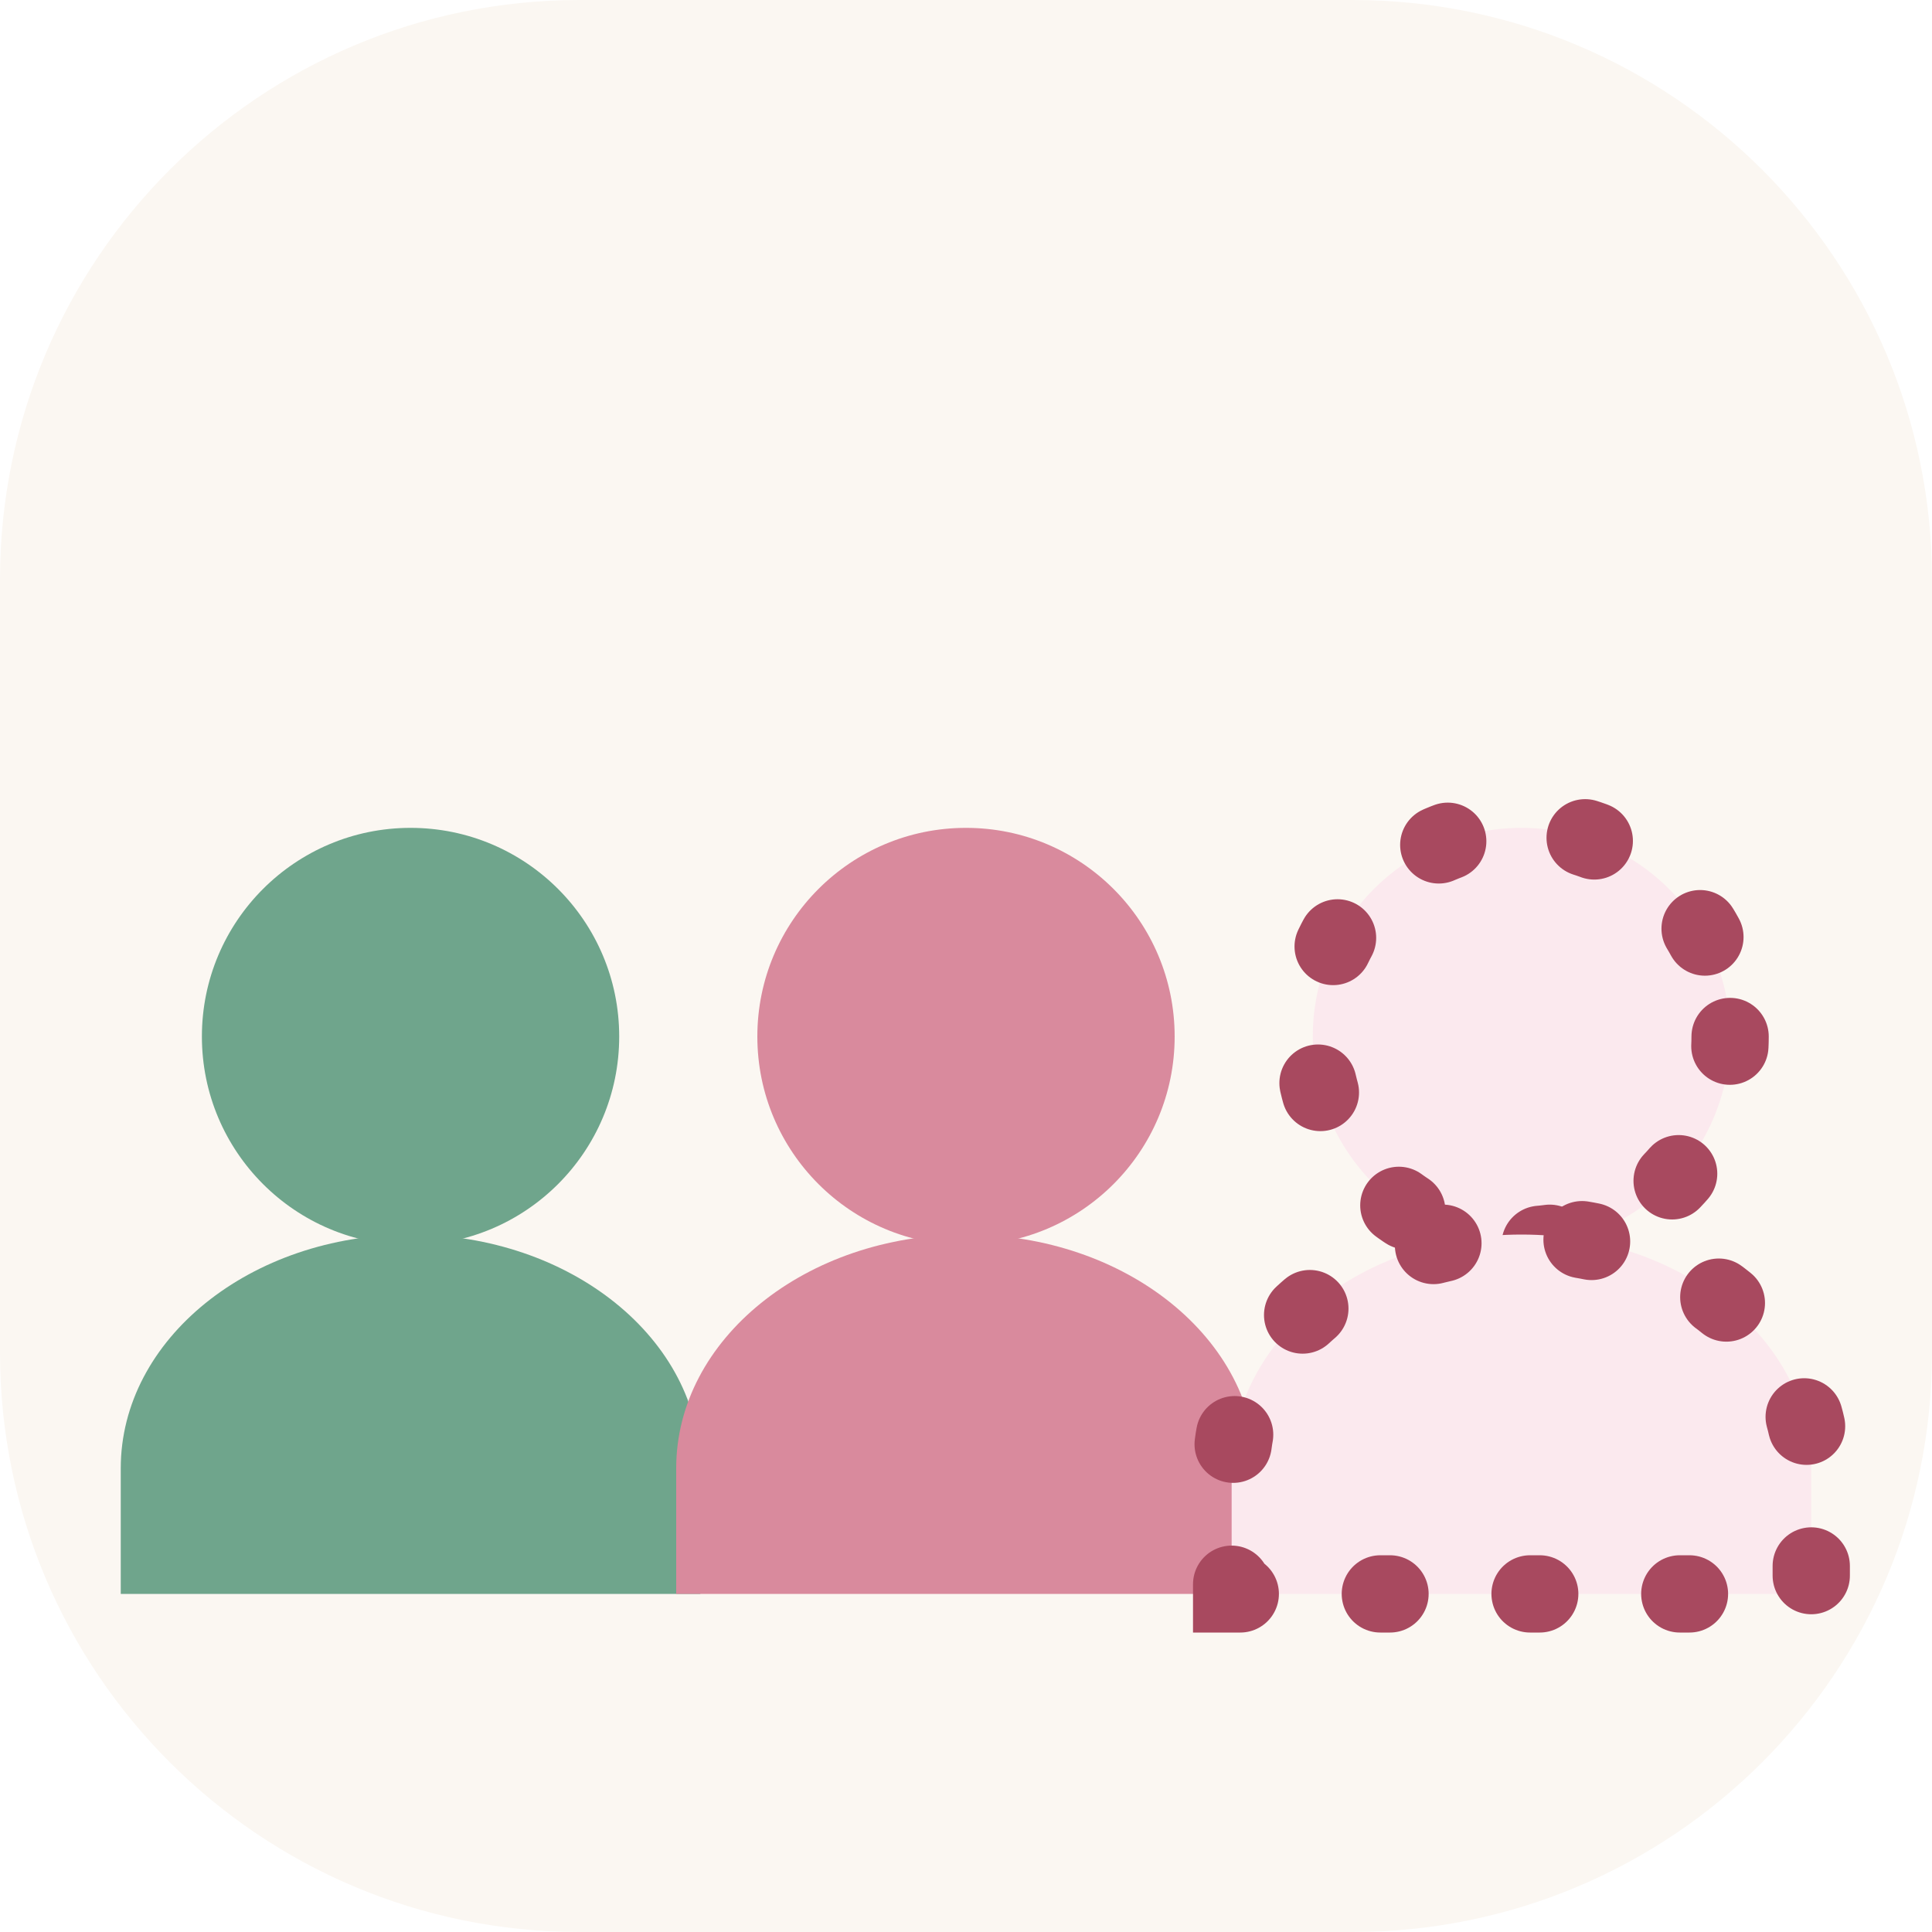
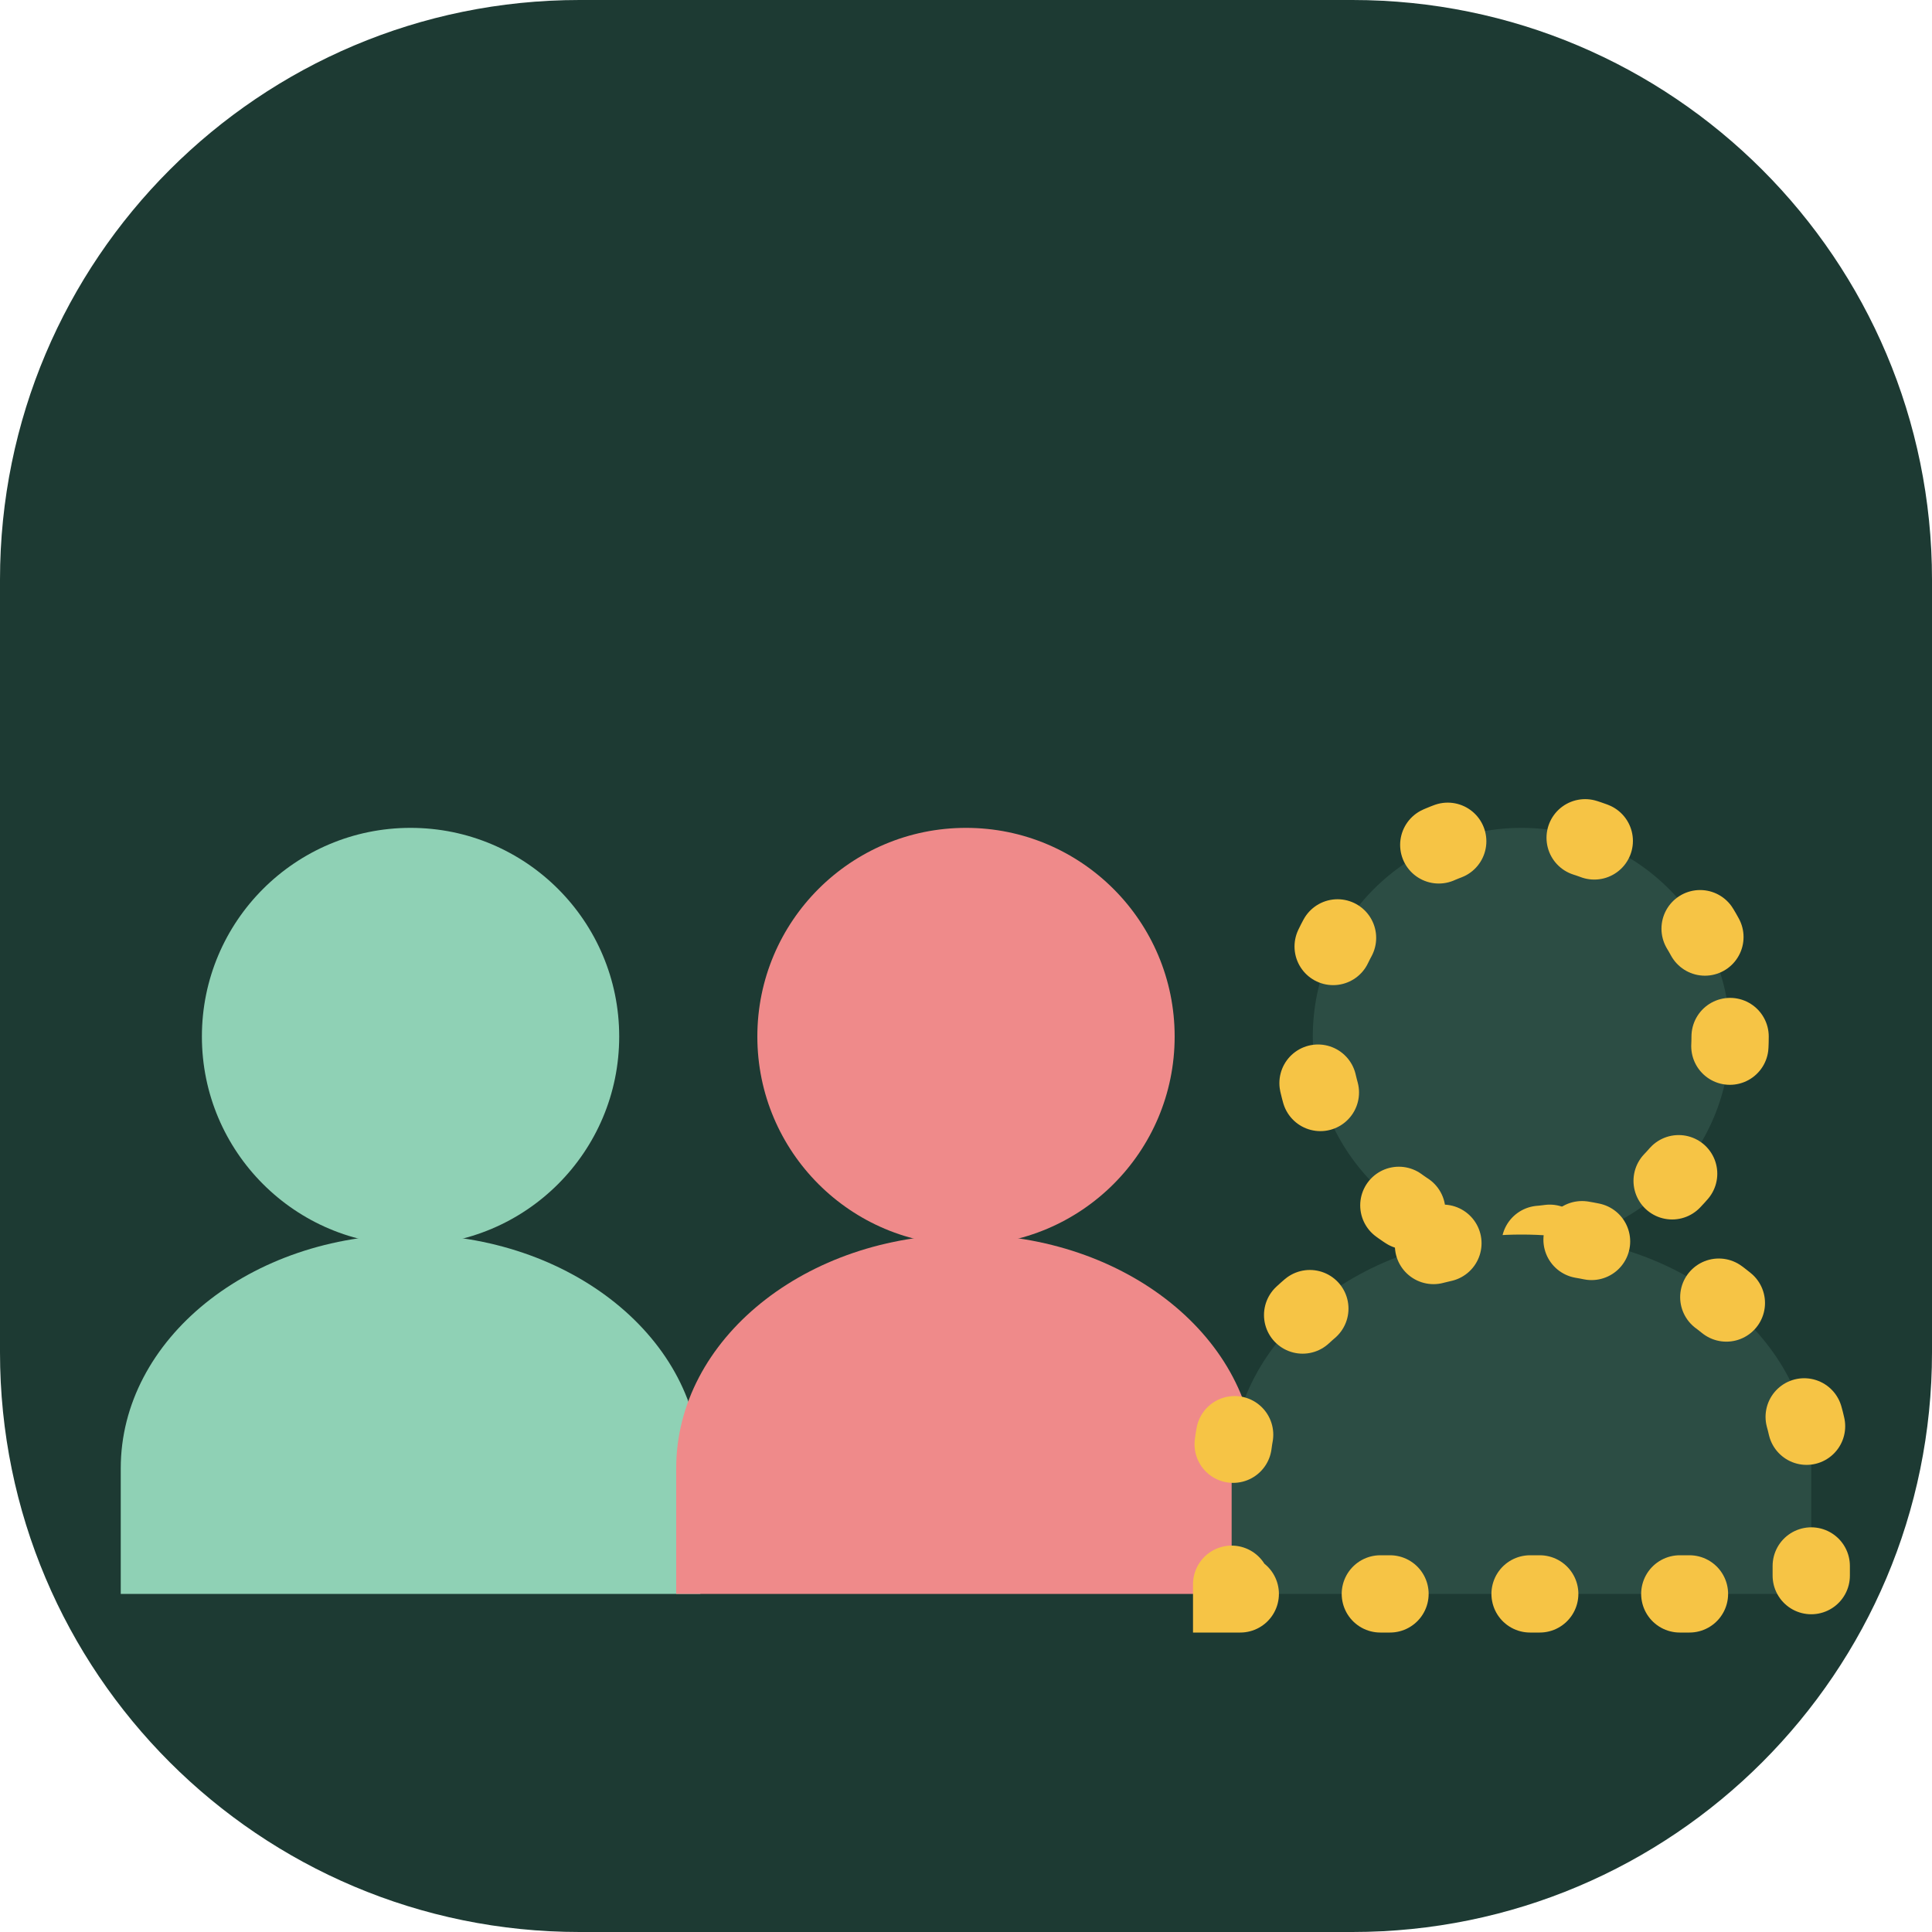
<svg xmlns="http://www.w3.org/2000/svg" viewBox="0 0 40 40">
-   <rect width="40" height="40" rx="12" fill="#fbf7f2" />
-   <circle cx="8.5" cy="21.46" r="4.32" fill="#6fa58c" />
-   <path d="M2.50 33v-2.60a6.00 4.84 0 0 1 12 0v2.60z" fill="#6fa58c" />
-   <circle cx="20" cy="21.46" r="4.32" fill="#d98a9d" />
-   <path d="M14.00 33v-2.60a6.00 4.84 0 0 1 12 0v2.60z" fill="#d98a9d" />
-   <g fill="#fbe9ee" stroke="#a8495f" stroke-width="1.6" stroke-linecap="round" stroke-dasharray="0.2 2.9">
+   <rect width="40" height="40" rx="12" fill="#1d3a33" />
+   <circle cx="8.5" cy="21.46" r="4.32" fill="#8fd1b5" />
+   <path d="M2.50 33v-2.60a6.00 4.84 0 0 1 12 0v2.60z" fill="#8fd1b5" />
+   <circle cx="20" cy="21.46" r="4.32" fill="#ef8a8a" />
+   <path d="M14.00 33v-2.60a6.00 4.84 0 0 1 12 0v2.60z" fill="#ef8a8a" />
+   <g fill="#2c4d44" stroke="#f6c445" stroke-width="1.6" stroke-linecap="round" stroke-dasharray="0.2 2.9">
    <circle cx="31.5" cy="21.46" r="4.32" />
    <path d="M25.50 33v-2.60a6.00 4.84 0 0 1 12 0v2.60z" />
  </g>
</svg>
